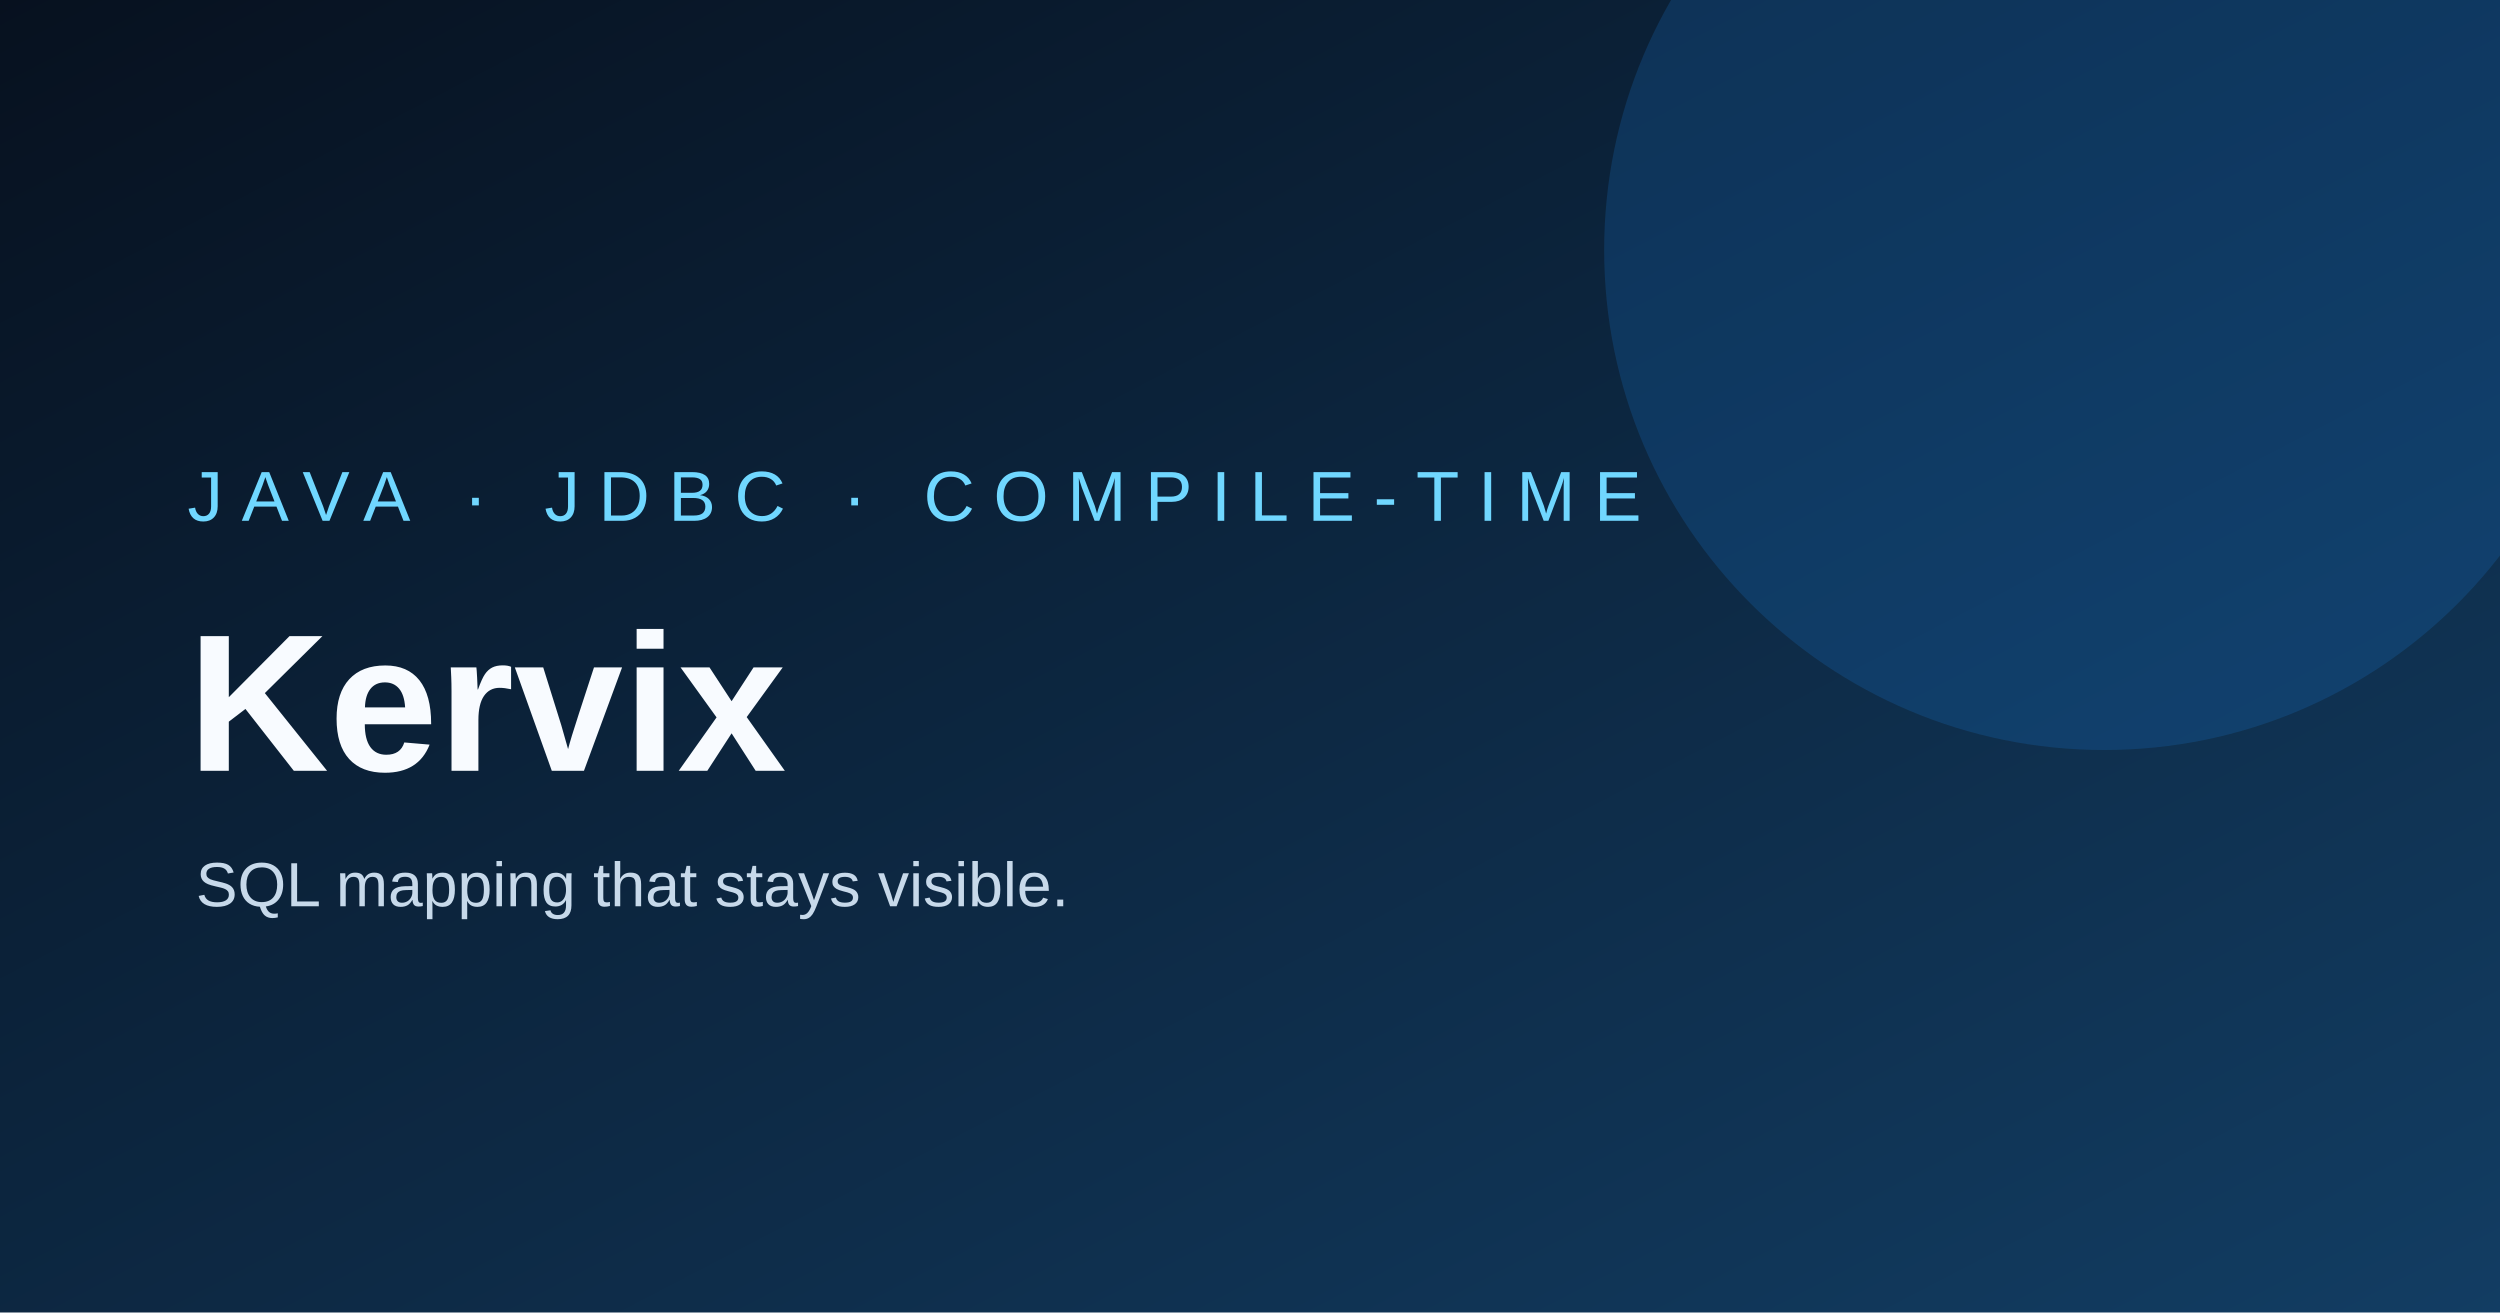
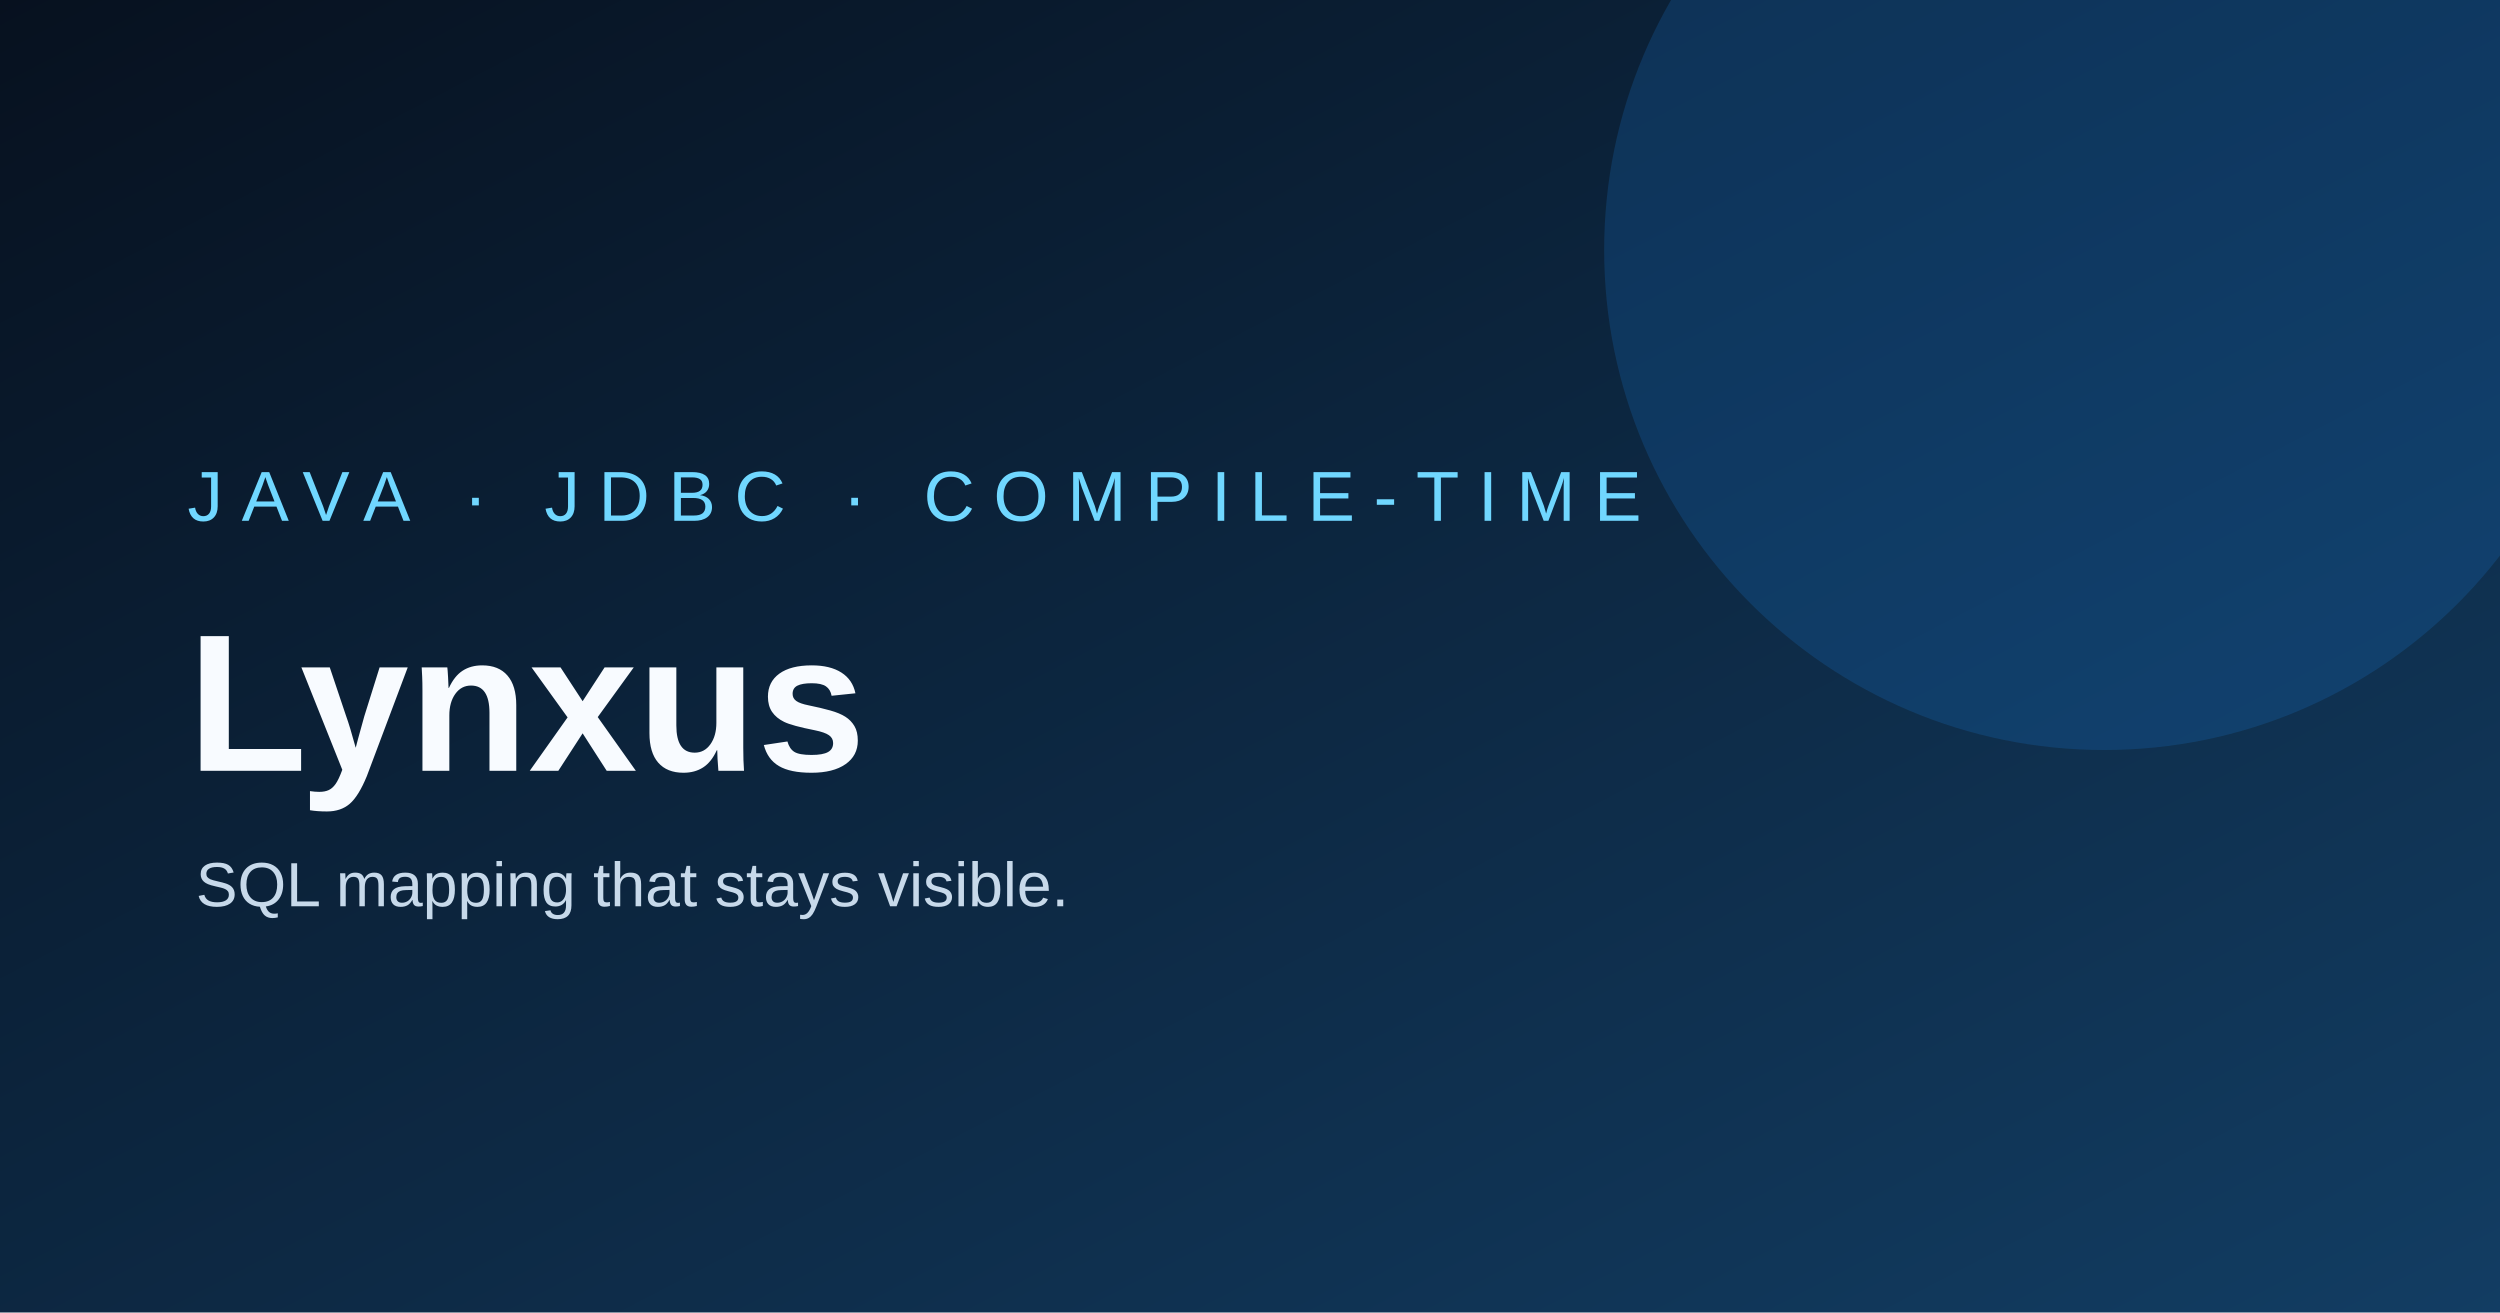
<svg xmlns="http://www.w3.org/2000/svg" width="1200" height="630" viewBox="0 0 1200 630">
  <defs>
    <linearGradient id="bg" x1="0" y1="0" x2="1" y2="1">
      <stop stop-color="#07111f" />
      <stop offset="1" stop-color="#123d63" />
    </linearGradient>
  </defs>
  <rect width="1200" height="630" fill="url(#bg)" />
  <circle cx="1010" cy="120" r="240" fill="#1878d1" opacity=".22" />
  <text x="90" y="250" fill="#70d7ff" font-family="Arial, sans-serif" font-size="34" letter-spacing="9">JAVA · JDBC · COMPILE-TIME</text>
-   <text x="90" y="370" fill="#f8fbff" font-family="Arial, sans-serif" font-size="94" font-weight="700">Kervix</text>
+   <text x="90" y="370" fill="#f8fbff" font-family="Arial, sans-serif" font-size="94" font-weight="700">Lynxus</text>
  <text x="94" y="435" fill="#c7d9ea" font-family="Arial, sans-serif" font-size="30">SQL mapping that stays visible.</text>
</svg>
